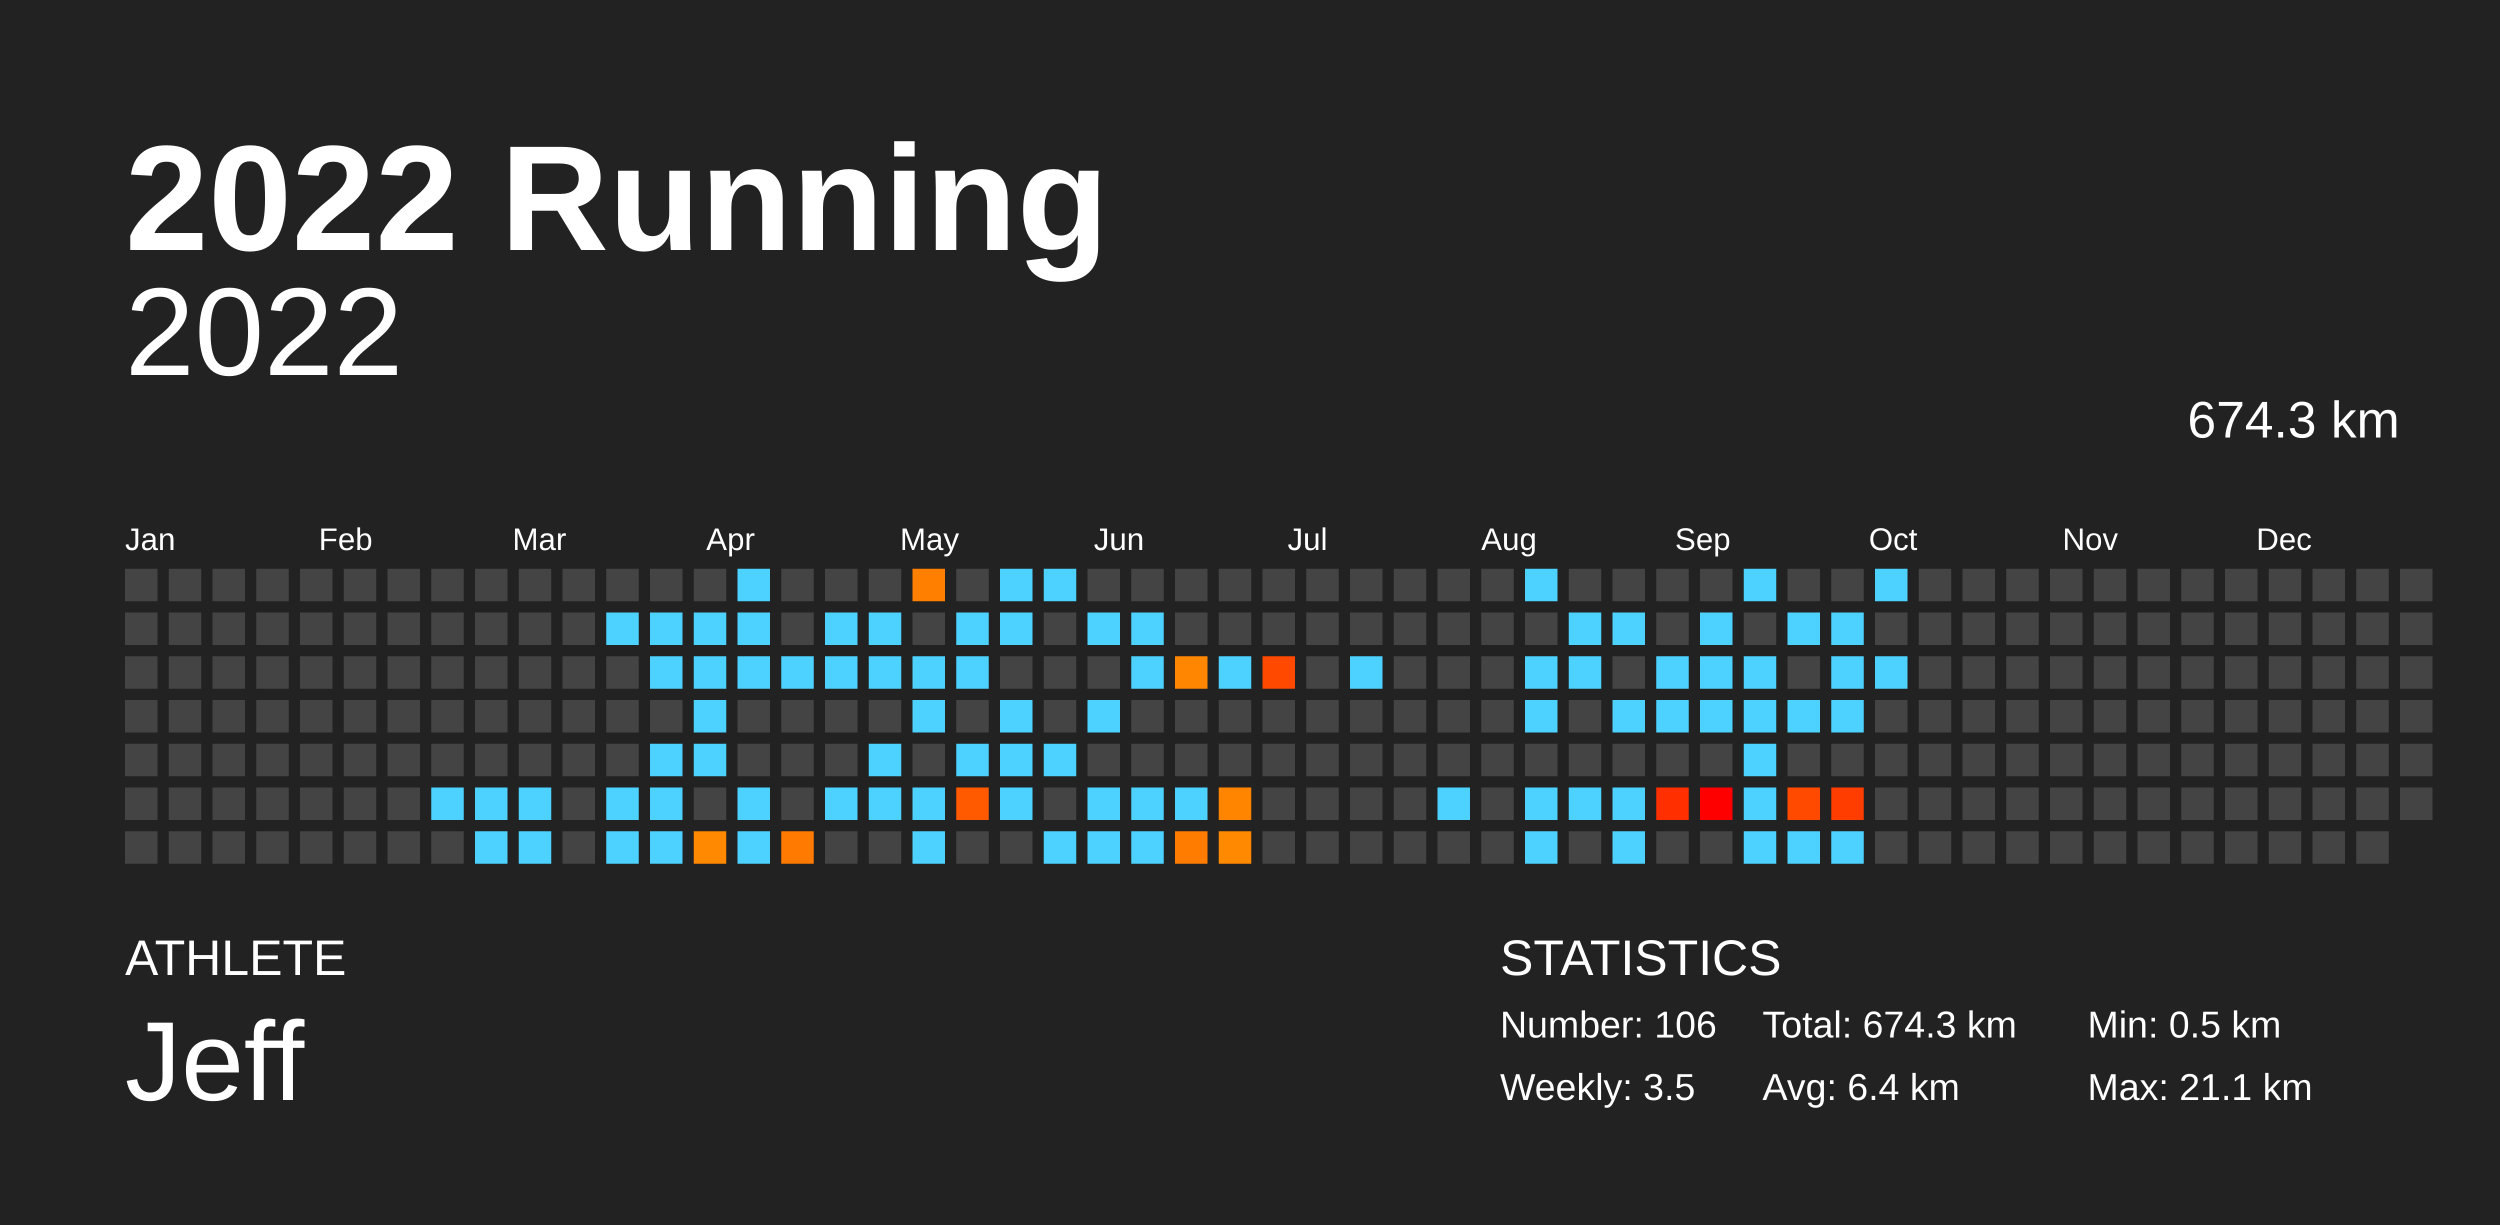
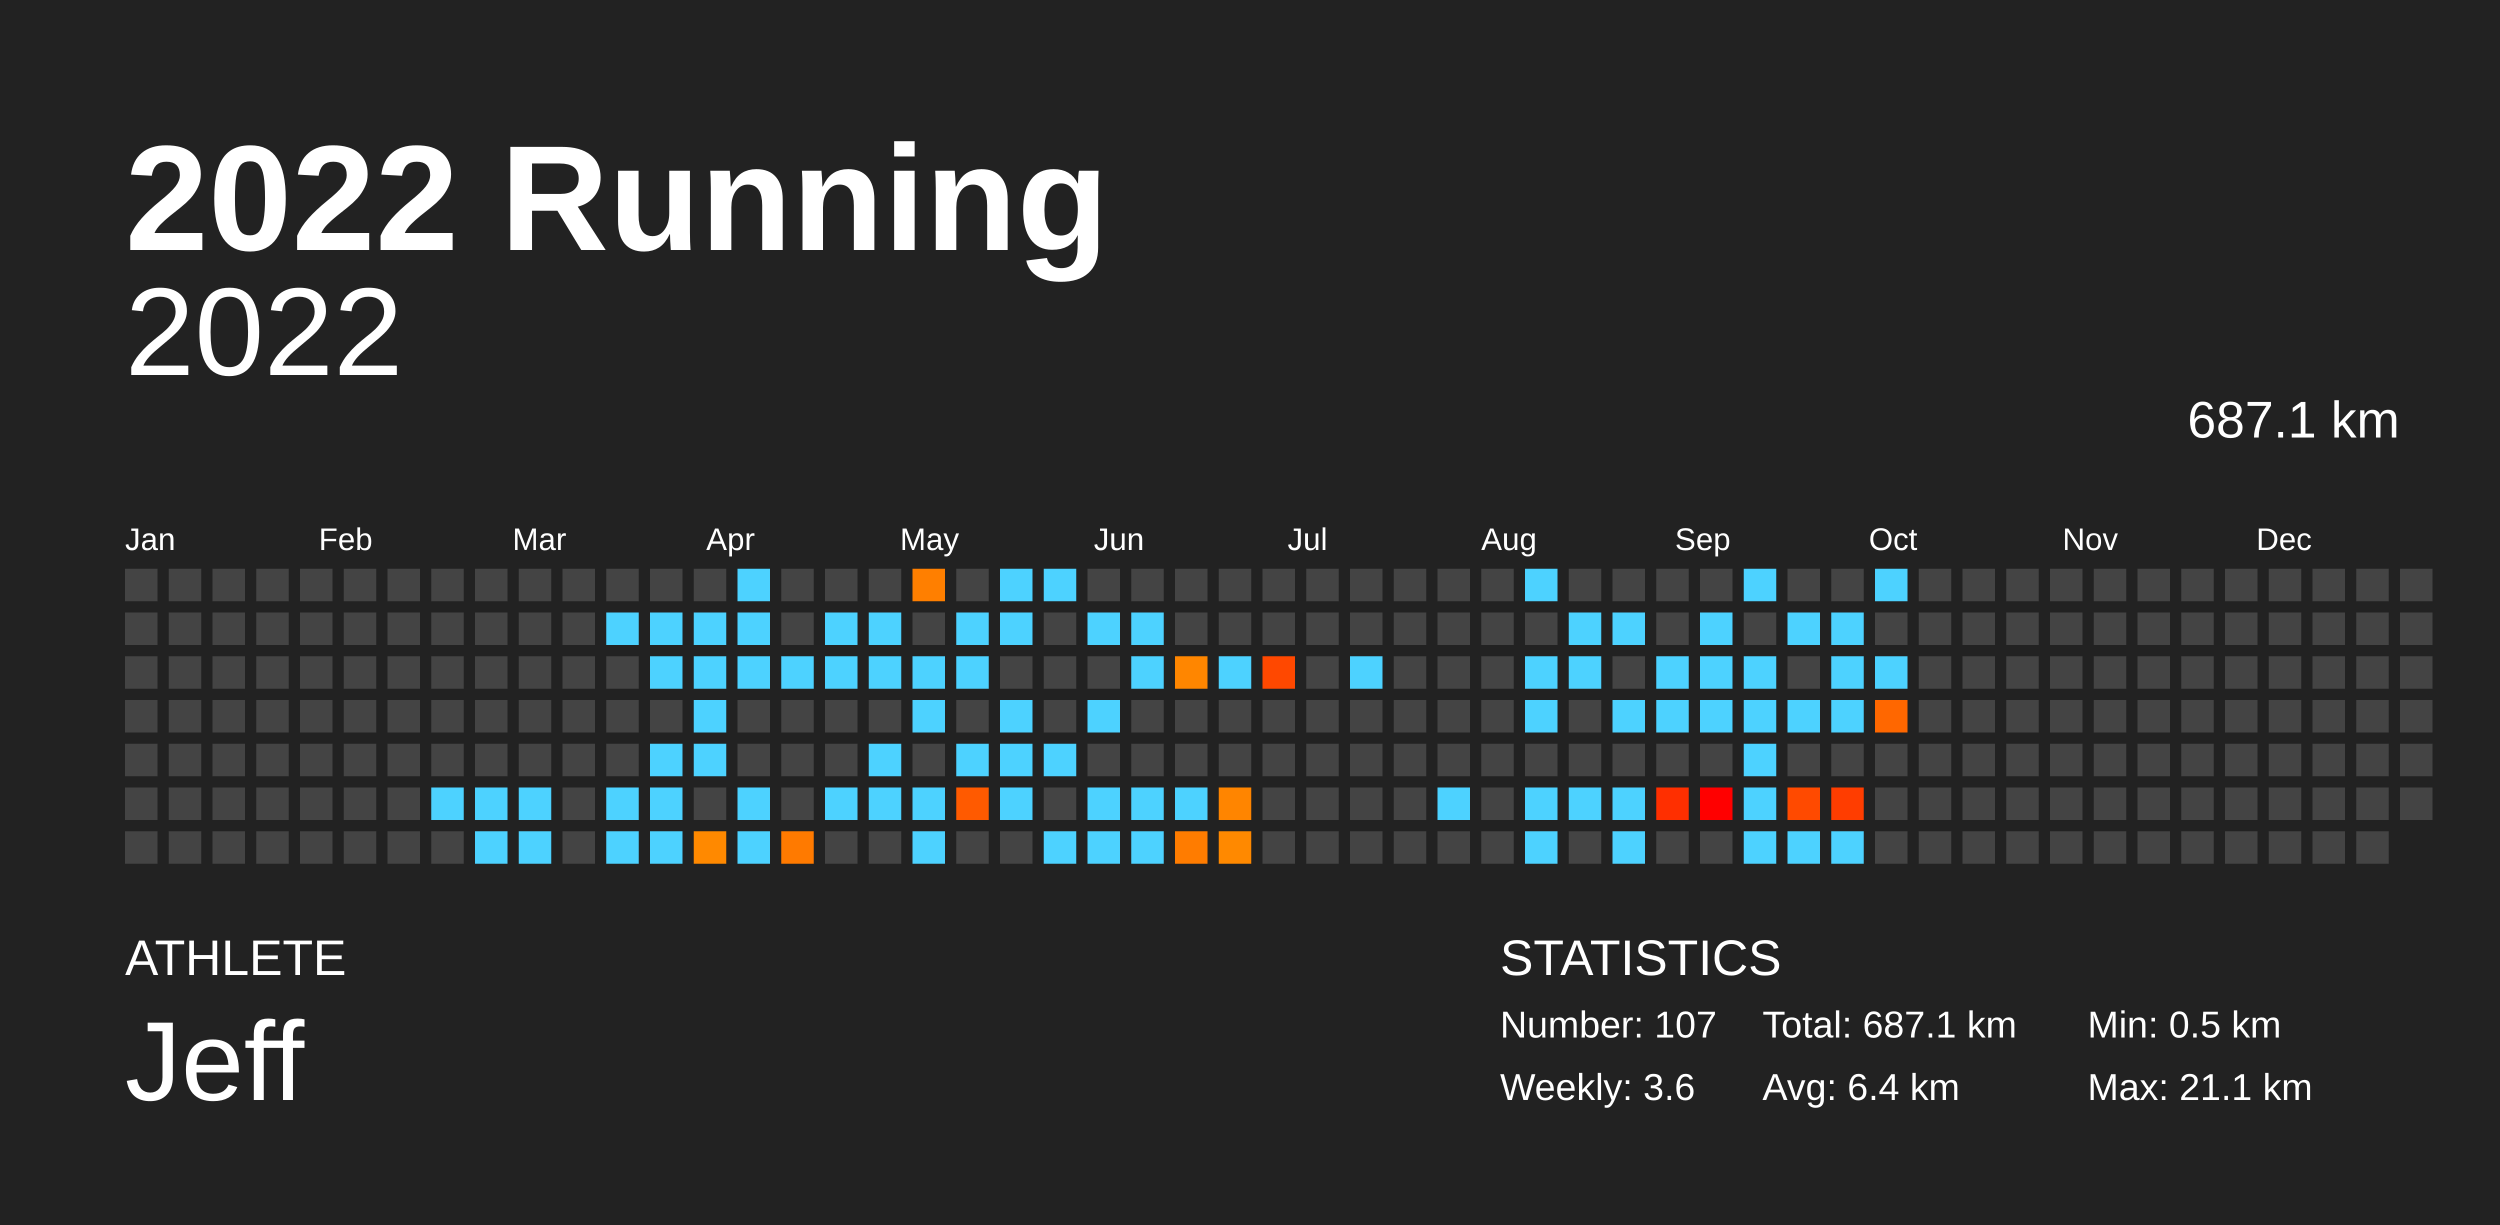
<svg xmlns="http://www.w3.org/2000/svg" baseProfile="full" height="98mm" version="1.1" viewBox="0,0,200,98" width="200mm">
  <defs />
  <rect fill="#222222" height="98" width="200" x="0" y="0" />
  <text fill="#FFFFFF" style="font-size:12px; font-family:Arial; font-weight:bold;" x="10" y="20">2022 Running</text>
  <text fill="#FFFFFF" style="font-size:4px; font-family:Arial" x="10" y="78">ATHLETE</text>
  <text fill="#FFFFFF" style="font-size:9px; font-family:Arial" x="10" y="88">Jeff</text>
  <text fill="#FFFFFF" style="font-size:4px; font-family:Arial" x="120" y="78">STATISTICS</text>
-   <text fill="#FFFFFF" style="font-size:3px; font-family:Arial" x="120" y="83">Number: 106</text>
-   <text fill="#FFFFFF" style="font-size:3px; font-family:Arial" x="120" y="88">Weekly: 3.5</text>
-   <text fill="#FFFFFF" style="font-size:3px; font-family:Arial" x="141" y="83">Total: 674.3 km</text>
+   <text fill="#FFFFFF" style="font-size:3px; font-family:Arial" x="120" y="83">Number: 107</text>
+   <text fill="#FFFFFF" style="font-size:3px; font-family:Arial" x="120" y="88">Weekly: 3.6</text>
+   <text fill="#FFFFFF" style="font-size:3px; font-family:Arial" x="141" y="83">Total: 687.1 km</text>
  <text fill="#FFFFFF" style="font-size:3px; font-family:Arial" x="141" y="88">Avg: 6.4 km</text>
  <text fill="#FFFFFF" style="font-size:3px; font-family:Arial" x="167" y="83">Min: 0.5 km</text>
  <text fill="#FFFFFF" style="font-size:3px; font-family:Arial" x="167" y="88">Max: 21.1 km</text>
  <text alignment-baseline="hanging" fill="#FFFFFF" style="font-size:10.0px; font-family:Arial;" x="10" y="30">2022</text>
-   <text alignment-baseline="hanging" fill="#FFFFFF" style="font-size:4.125px; font-family:Arial;" x="175" y="35">674.3 km</text>
+   <text alignment-baseline="hanging" fill="#FFFFFF" style="font-size:4.125px; font-family:Arial;" x="175" y="35">687.1 km</text>
  <text fill="#FFFFFF" style="font-size:2.5px; font-family:Arial" x="10.0" y="44">Jan</text>
  <text fill="#FFFFFF" style="font-size:2.5px; font-family:Arial" x="25.5" y="44">Feb</text>
  <text fill="#FFFFFF" style="font-size:2.5px; font-family:Arial" x="41.0" y="44">Mar</text>
  <text fill="#FFFFFF" style="font-size:2.5px; font-family:Arial" x="56.5" y="44">Apr</text>
  <text fill="#FFFFFF" style="font-size:2.5px; font-family:Arial" x="72.0" y="44">May</text>
  <text fill="#FFFFFF" style="font-size:2.5px; font-family:Arial" x="87.5" y="44">Jun</text>
  <text fill="#FFFFFF" style="font-size:2.5px; font-family:Arial" x="103.0" y="44">Jul</text>
  <text fill="#FFFFFF" style="font-size:2.5px; font-family:Arial" x="118.5" y="44">Aug</text>
  <text fill="#FFFFFF" style="font-size:2.5px; font-family:Arial" x="134.0" y="44">Sep</text>
  <text fill="#FFFFFF" style="font-size:2.5px; font-family:Arial" x="149.5" y="44">Oct</text>
  <text fill="#FFFFFF" style="font-size:2.5px; font-family:Arial" x="165.0" y="44">Nov</text>
  <text fill="#FFFFFF" style="font-size:2.5px; font-family:Arial" x="180.5" y="44">Dec</text>
  <rect fill="#444444" height="2.6" width="2.6" x="10.0" y="45.5" />
  <rect fill="#444444" height="2.6" width="2.6" x="10.0" y="49.0" />
  <rect fill="#444444" height="2.6" width="2.6" x="10.0" y="52.5" />
  <rect fill="#444444" height="2.6" width="2.6" x="10.0" y="56.0" />
  <rect fill="#444444" height="2.6" width="2.6" x="10.0" y="59.5" />
  <rect fill="#444444" height="2.6" width="2.6" x="10.0" y="63.0" />
  <rect fill="#444444" height="2.6" width="2.6" x="10.0" y="66.5" />
  <rect fill="#444444" height="2.6" width="2.6" x="13.5" y="45.5" />
  <rect fill="#444444" height="2.6" width="2.6" x="13.5" y="49.0" />
  <rect fill="#444444" height="2.6" width="2.6" x="13.5" y="52.5" />
  <rect fill="#444444" height="2.6" width="2.6" x="13.5" y="56.0" />
  <rect fill="#444444" height="2.6" width="2.6" x="13.5" y="59.5" />
  <rect fill="#444444" height="2.6" width="2.6" x="13.5" y="63.0" />
  <rect fill="#444444" height="2.6" width="2.6" x="13.5" y="66.5" />
  <rect fill="#444444" height="2.6" width="2.6" x="17.0" y="45.5" />
  <rect fill="#444444" height="2.6" width="2.6" x="17.0" y="49.0" />
  <rect fill="#444444" height="2.6" width="2.6" x="17.0" y="52.5" />
  <rect fill="#444444" height="2.6" width="2.6" x="17.0" y="56.0" />
  <rect fill="#444444" height="2.6" width="2.6" x="17.0" y="59.5" />
  <rect fill="#444444" height="2.6" width="2.6" x="17.0" y="63.0" />
  <rect fill="#444444" height="2.6" width="2.6" x="17.0" y="66.5" />
  <rect fill="#444444" height="2.6" width="2.6" x="20.5" y="45.5" />
  <rect fill="#444444" height="2.6" width="2.6" x="20.5" y="49.0" />
  <rect fill="#444444" height="2.6" width="2.6" x="20.5" y="52.5" />
  <rect fill="#444444" height="2.6" width="2.6" x="20.5" y="56.0" />
  <rect fill="#444444" height="2.6" width="2.6" x="20.5" y="59.5" />
  <rect fill="#444444" height="2.6" width="2.6" x="20.5" y="63.0" />
  <rect fill="#444444" height="2.6" width="2.6" x="20.5" y="66.5" />
  <rect fill="#444444" height="2.6" width="2.6" x="24.0" y="45.5" />
  <rect fill="#444444" height="2.6" width="2.6" x="24.0" y="49.0" />
  <rect fill="#444444" height="2.6" width="2.6" x="24.0" y="52.5" />
  <rect fill="#444444" height="2.6" width="2.6" x="24.0" y="56.0" />
  <rect fill="#444444" height="2.6" width="2.6" x="24.0" y="59.5" />
  <rect fill="#444444" height="2.6" width="2.6" x="24.0" y="63.0" />
  <rect fill="#444444" height="2.6" width="2.6" x="24.0" y="66.5" />
  <rect fill="#444444" height="2.6" width="2.6" x="27.5" y="45.5" />
  <rect fill="#444444" height="2.6" width="2.6" x="27.5" y="49.0" />
  <rect fill="#444444" height="2.6" width="2.6" x="27.5" y="52.5" />
  <rect fill="#444444" height="2.6" width="2.6" x="27.5" y="56.0" />
  <rect fill="#444444" height="2.6" width="2.6" x="27.5" y="59.5" />
  <rect fill="#444444" height="2.6" width="2.6" x="27.5" y="63.0" />
  <rect fill="#444444" height="2.6" width="2.6" x="27.5" y="66.5" />
  <rect fill="#444444" height="2.6" width="2.6" x="31.0" y="45.5" />
  <rect fill="#444444" height="2.6" width="2.6" x="31.0" y="49.0" />
  <rect fill="#444444" height="2.6" width="2.6" x="31.0" y="52.5" />
  <rect fill="#444444" height="2.6" width="2.6" x="31.0" y="56.0" />
  <rect fill="#444444" height="2.6" width="2.6" x="31.0" y="59.5" />
  <rect fill="#444444" height="2.6" width="2.6" x="31.0" y="63.0" />
  <rect fill="#444444" height="2.6" width="2.6" x="31.0" y="66.5" />
  <rect fill="#444444" height="2.6" width="2.6" x="34.5" y="45.5" />
  <rect fill="#444444" height="2.6" width="2.6" x="34.5" y="49.0" />
  <rect fill="#444444" height="2.6" width="2.6" x="34.5" y="52.5" />
  <rect fill="#444444" height="2.6" width="2.6" x="34.5" y="56.0" />
  <rect fill="#444444" height="2.6" width="2.6" x="34.5" y="59.5" />
  <rect fill="#4dd2ff" height="2.6" width="2.6" x="34.5" y="63.0" />
  <rect fill="#444444" height="2.6" width="2.6" x="34.5" y="66.5" />
  <rect fill="#444444" height="2.6" width="2.6" x="38.0" y="45.5" />
  <rect fill="#444444" height="2.6" width="2.6" x="38.0" y="49.0" />
  <rect fill="#444444" height="2.6" width="2.6" x="38.0" y="52.5" />
  <rect fill="#444444" height="2.6" width="2.6" x="38.0" y="56.0" />
  <rect fill="#444444" height="2.6" width="2.6" x="38.0" y="59.5" />
  <rect fill="#4dd2ff" height="2.6" width="2.6" x="38.0" y="63.0" />
  <rect fill="#4dd2ff" height="2.6" width="2.6" x="38.0" y="66.5" />
  <rect fill="#444444" height="2.6" width="2.6" x="41.5" y="45.5" />
  <rect fill="#444444" height="2.6" width="2.6" x="41.5" y="49.0" />
  <rect fill="#444444" height="2.6" width="2.6" x="41.5" y="52.5" />
  <rect fill="#444444" height="2.6" width="2.6" x="41.5" y="56.0" />
  <rect fill="#444444" height="2.6" width="2.6" x="41.5" y="59.5" />
  <rect fill="#4dd2ff" height="2.6" width="2.6" x="41.5" y="63.0" />
  <rect fill="#4dd2ff" height="2.6" width="2.6" x="41.5" y="66.5" />
  <rect fill="#444444" height="2.6" width="2.6" x="45.0" y="45.5" />
  <rect fill="#444444" height="2.6" width="2.6" x="45.0" y="49.0" />
  <rect fill="#444444" height="2.6" width="2.6" x="45.0" y="52.5" />
  <rect fill="#444444" height="2.6" width="2.6" x="45.0" y="56.0" />
  <rect fill="#444444" height="2.6" width="2.6" x="45.0" y="59.5" />
  <rect fill="#444444" height="2.6" width="2.6" x="45.0" y="63.0" />
  <rect fill="#444444" height="2.6" width="2.6" x="45.0" y="66.5" />
  <rect fill="#444444" height="2.6" width="2.6" x="48.5" y="45.5" />
  <rect fill="#4dd2ff" height="2.6" width="2.6" x="48.5" y="49.0" />
  <rect fill="#444444" height="2.6" width="2.6" x="48.5" y="52.5" />
  <rect fill="#444444" height="2.6" width="2.6" x="48.5" y="56.0" />
  <rect fill="#444444" height="2.6" width="2.6" x="48.5" y="59.5" />
  <rect fill="#4dd2ff" height="2.6" width="2.6" x="48.5" y="63.0" />
  <rect fill="#4dd2ff" height="2.6" width="2.6" x="48.5" y="66.5" />
  <rect fill="#444444" height="2.6" width="2.6" x="52.0" y="45.5" />
  <rect fill="#4dd2ff" height="2.6" width="2.6" x="52.0" y="49.0" />
  <rect fill="#4dd2ff" height="2.6" width="2.6" x="52.0" y="52.5" />
  <rect fill="#444444" height="2.6" width="2.6" x="52.0" y="56.0" />
  <rect fill="#4dd2ff" height="2.6" width="2.6" x="52.0" y="59.5" />
  <rect fill="#4dd2ff" height="2.6" width="2.6" x="52.0" y="63.0" />
  <rect fill="#4dd2ff" height="2.6" width="2.6" x="52.0" y="66.5" />
  <rect fill="#444444" height="2.6" width="2.6" x="55.5" y="45.5" />
  <rect fill="#4dd2ff" height="2.6" width="2.6" x="55.5" y="49.0" />
  <rect fill="#4dd2ff" height="2.6" width="2.6" x="55.5" y="52.5" />
  <rect fill="#4dd2ff" height="2.6" width="2.6" x="55.5" y="56.0" />
  <rect fill="#4dd2ff" height="2.6" width="2.6" x="55.5" y="59.5" />
  <rect fill="#444444" height="2.6" width="2.6" x="55.5" y="63.0" />
  <rect fill="#ff8900" height="2.6" width="2.6" x="55.5" y="66.5" />
  <rect fill="#4dd2ff" height="2.6" width="2.6" x="59.0" y="45.5" />
  <rect fill="#4dd2ff" height="2.6" width="2.6" x="59.0" y="49.0" />
  <rect fill="#4dd2ff" height="2.6" width="2.6" x="59.0" y="52.5" />
  <rect fill="#444444" height="2.6" width="2.6" x="59.0" y="56.0" />
  <rect fill="#444444" height="2.6" width="2.6" x="59.0" y="59.5" />
  <rect fill="#4dd2ff" height="2.6" width="2.6" x="59.0" y="63.0" />
  <rect fill="#4dd2ff" height="2.6" width="2.6" x="59.0" y="66.5" />
  <rect fill="#444444" height="2.6" width="2.6" x="62.5" y="45.5" />
  <rect fill="#444444" height="2.6" width="2.6" x="62.5" y="49.0" />
  <rect fill="#4dd2ff" height="2.6" width="2.6" x="62.5" y="52.5" />
  <rect fill="#444444" height="2.6" width="2.6" x="62.5" y="56.0" />
  <rect fill="#444444" height="2.6" width="2.6" x="62.5" y="59.5" />
  <rect fill="#444444" height="2.6" width="2.6" x="62.5" y="63.0" />
  <rect fill="#ff7a00" height="2.6" width="2.6" x="62.5" y="66.5" />
  <rect fill="#444444" height="2.6" width="2.6" x="66.0" y="45.5" />
  <rect fill="#4dd2ff" height="2.6" width="2.6" x="66.0" y="49.0" />
  <rect fill="#4dd2ff" height="2.6" width="2.6" x="66.0" y="52.5" />
  <rect fill="#444444" height="2.6" width="2.6" x="66.0" y="56.0" />
  <rect fill="#444444" height="2.6" width="2.6" x="66.0" y="59.5" />
  <rect fill="#4dd2ff" height="2.6" width="2.6" x="66.0" y="63.0" />
  <rect fill="#444444" height="2.6" width="2.6" x="66.0" y="66.5" />
  <rect fill="#444444" height="2.6" width="2.6" x="69.5" y="45.5" />
  <rect fill="#4dd2ff" height="2.6" width="2.6" x="69.5" y="49.0" />
  <rect fill="#4dd2ff" height="2.6" width="2.6" x="69.5" y="52.5" />
  <rect fill="#444444" height="2.6" width="2.6" x="69.5" y="56.0" />
  <rect fill="#4dd2ff" height="2.6" width="2.6" x="69.5" y="59.5" />
  <rect fill="#4dd2ff" height="2.6" width="2.6" x="69.5" y="63.0" />
  <rect fill="#444444" height="2.6" width="2.6" x="69.5" y="66.5" />
  <rect fill="#ff7f00" height="2.6" width="2.6" x="73.0" y="45.5" />
  <rect fill="#444444" height="2.6" width="2.6" x="73.0" y="49.0" />
  <rect fill="#4dd2ff" height="2.6" width="2.6" x="73.0" y="52.5" />
  <rect fill="#4dd2ff" height="2.6" width="2.6" x="73.0" y="56.0" />
  <rect fill="#444444" height="2.6" width="2.6" x="73.0" y="59.5" />
  <rect fill="#4dd2ff" height="2.6" width="2.6" x="73.0" y="63.0" />
  <rect fill="#4dd2ff" height="2.6" width="2.6" x="73.0" y="66.5" />
  <rect fill="#444444" height="2.6" width="2.6" x="76.5" y="45.5" />
  <rect fill="#4dd2ff" height="2.6" width="2.6" x="76.5" y="49.0" />
  <rect fill="#4dd2ff" height="2.6" width="2.6" x="76.5" y="52.5" />
  <rect fill="#444444" height="2.6" width="2.6" x="76.5" y="56.0" />
  <rect fill="#4dd2ff" height="2.6" width="2.6" x="76.5" y="59.5" />
  <rect fill="#ff5a00" height="2.6" width="2.6" x="76.5" y="63.0" />
  <rect fill="#444444" height="2.6" width="2.6" x="76.5" y="66.5" />
  <rect fill="#4dd2ff" height="2.6" width="2.6" x="80.0" y="45.5" />
  <rect fill="#4dd2ff" height="2.6" width="2.6" x="80.0" y="49.0" />
  <rect fill="#444444" height="2.6" width="2.6" x="80.0" y="52.5" />
  <rect fill="#4dd2ff" height="2.6" width="2.6" x="80.0" y="56.0" />
  <rect fill="#4dd2ff" height="2.6" width="2.6" x="80.0" y="59.5" />
  <rect fill="#4dd2ff" height="2.6" width="2.6" x="80.0" y="63.0" />
  <rect fill="#444444" height="2.6" width="2.6" x="80.0" y="66.5" />
  <rect fill="#4dd2ff" height="2.6" width="2.6" x="83.5" y="45.5" />
  <rect fill="#444444" height="2.6" width="2.6" x="83.5" y="49.0" />
  <rect fill="#444444" height="2.6" width="2.6" x="83.5" y="52.5" />
  <rect fill="#444444" height="2.6" width="2.6" x="83.5" y="56.0" />
  <rect fill="#4dd2ff" height="2.6" width="2.6" x="83.5" y="59.5" />
  <rect fill="#444444" height="2.6" width="2.6" x="83.5" y="63.0" />
  <rect fill="#4dd2ff" height="2.6" width="2.6" x="83.5" y="66.5" />
  <rect fill="#444444" height="2.6" width="2.6" x="87.0" y="45.5" />
  <rect fill="#4dd2ff" height="2.6" width="2.6" x="87.0" y="49.0" />
  <rect fill="#444444" height="2.6" width="2.6" x="87.0" y="52.5" />
  <rect fill="#4dd2ff" height="2.6" width="2.6" x="87.0" y="56.0" />
  <rect fill="#444444" height="2.6" width="2.6" x="87.0" y="59.5" />
  <rect fill="#4dd2ff" height="2.6" width="2.6" x="87.0" y="63.0" />
  <rect fill="#4dd2ff" height="2.6" width="2.6" x="87.0" y="66.5" />
  <rect fill="#444444" height="2.6" width="2.6" x="90.5" y="45.5" />
  <rect fill="#4dd2ff" height="2.6" width="2.6" x="90.5" y="49.0" />
  <rect fill="#4dd2ff" height="2.6" width="2.6" x="90.5" y="52.5" />
  <rect fill="#444444" height="2.6" width="2.6" x="90.5" y="56.0" />
  <rect fill="#444444" height="2.6" width="2.6" x="90.5" y="59.5" />
  <rect fill="#4dd2ff" height="2.6" width="2.6" x="90.5" y="63.0" />
  <rect fill="#4dd2ff" height="2.6" width="2.6" x="90.5" y="66.5" />
  <rect fill="#444444" height="2.6" width="2.6" x="94.0" y="45.5" />
  <rect fill="#444444" height="2.6" width="2.6" x="94.0" y="49.0" />
  <rect fill="#ff8600" height="2.6" width="2.6" x="94.0" y="52.5" />
  <rect fill="#444444" height="2.6" width="2.6" x="94.0" y="56.0" />
  <rect fill="#444444" height="2.6" width="2.6" x="94.0" y="59.5" />
  <rect fill="#4dd2ff" height="2.6" width="2.6" x="94.0" y="63.0" />
  <rect fill="#ff7c00" height="2.6" width="2.6" x="94.0" y="66.5" />
  <rect fill="#444444" height="2.6" width="2.6" x="97.5" y="45.5" />
  <rect fill="#444444" height="2.6" width="2.6" x="97.5" y="49.0" />
  <rect fill="#4dd2ff" height="2.6" width="2.6" x="97.5" y="52.5" />
  <rect fill="#444444" height="2.6" width="2.6" x="97.5" y="56.0" />
  <rect fill="#444444" height="2.6" width="2.6" x="97.5" y="59.5" />
  <rect fill="#ff8500" height="2.6" width="2.6" x="97.5" y="63.0" />
  <rect fill="#ff8900" height="2.6" width="2.6" x="97.5" y="66.5" />
  <rect fill="#444444" height="2.6" width="2.6" x="101.0" y="45.5" />
  <rect fill="#444444" height="2.6" width="2.6" x="101.0" y="49.0" />
  <rect fill="#ff4800" height="2.6" width="2.6" x="101.0" y="52.5" />
  <rect fill="#444444" height="2.6" width="2.6" x="101.0" y="56.0" />
  <rect fill="#444444" height="2.6" width="2.6" x="101.0" y="59.5" />
  <rect fill="#444444" height="2.6" width="2.6" x="101.0" y="63.0" />
  <rect fill="#444444" height="2.6" width="2.6" x="101.0" y="66.5" />
  <rect fill="#444444" height="2.6" width="2.6" x="104.5" y="45.5" />
  <rect fill="#444444" height="2.6" width="2.6" x="104.5" y="49.0" />
  <rect fill="#444444" height="2.6" width="2.6" x="104.5" y="52.5" />
  <rect fill="#444444" height="2.6" width="2.6" x="104.5" y="56.0" />
  <rect fill="#444444" height="2.6" width="2.6" x="104.5" y="59.5" />
  <rect fill="#444444" height="2.6" width="2.6" x="104.5" y="63.0" />
  <rect fill="#444444" height="2.6" width="2.6" x="104.5" y="66.5" />
  <rect fill="#444444" height="2.6" width="2.6" x="108.0" y="45.5" />
  <rect fill="#444444" height="2.6" width="2.6" x="108.0" y="49.0" />
  <rect fill="#4dd2ff" height="2.6" width="2.6" x="108.0" y="52.5" />
  <rect fill="#444444" height="2.6" width="2.6" x="108.0" y="56.0" />
  <rect fill="#444444" height="2.6" width="2.6" x="108.0" y="59.5" />
  <rect fill="#444444" height="2.6" width="2.6" x="108.0" y="63.0" />
  <rect fill="#444444" height="2.6" width="2.6" x="108.0" y="66.5" />
  <rect fill="#444444" height="2.6" width="2.6" x="111.5" y="45.5" />
  <rect fill="#444444" height="2.6" width="2.6" x="111.5" y="49.0" />
  <rect fill="#444444" height="2.6" width="2.6" x="111.5" y="52.5" />
  <rect fill="#444444" height="2.6" width="2.6" x="111.5" y="56.0" />
  <rect fill="#444444" height="2.6" width="2.6" x="111.5" y="59.5" />
  <rect fill="#444444" height="2.6" width="2.6" x="111.5" y="63.0" />
  <rect fill="#444444" height="2.6" width="2.6" x="111.5" y="66.5" />
  <rect fill="#444444" height="2.6" width="2.6" x="115.0" y="45.5" />
  <rect fill="#444444" height="2.6" width="2.6" x="115.0" y="49.0" />
  <rect fill="#444444" height="2.6" width="2.6" x="115.0" y="52.5" />
  <rect fill="#444444" height="2.6" width="2.6" x="115.0" y="56.0" />
  <rect fill="#444444" height="2.6" width="2.6" x="115.0" y="59.5" />
  <rect fill="#4dd2ff" height="2.6" width="2.6" x="115.0" y="63.0" />
  <rect fill="#444444" height="2.6" width="2.6" x="115.0" y="66.5" />
  <rect fill="#444444" height="2.6" width="2.6" x="118.5" y="45.5" />
  <rect fill="#444444" height="2.6" width="2.6" x="118.5" y="49.0" />
  <rect fill="#444444" height="2.6" width="2.6" x="118.5" y="52.5" />
  <rect fill="#444444" height="2.6" width="2.6" x="118.5" y="56.0" />
  <rect fill="#444444" height="2.6" width="2.6" x="118.5" y="59.5" />
  <rect fill="#444444" height="2.6" width="2.6" x="118.5" y="63.0" />
  <rect fill="#444444" height="2.6" width="2.6" x="118.5" y="66.5" />
  <rect fill="#4dd2ff" height="2.6" width="2.6" x="122.0" y="45.5" />
  <rect fill="#444444" height="2.6" width="2.6" x="122.0" y="49.0" />
  <rect fill="#4dd2ff" height="2.6" width="2.6" x="122.0" y="52.5" />
  <rect fill="#4dd2ff" height="2.6" width="2.6" x="122.0" y="56.0" />
  <rect fill="#444444" height="2.6" width="2.6" x="122.0" y="59.5" />
  <rect fill="#4dd2ff" height="2.6" width="2.6" x="122.0" y="63.0" />
  <rect fill="#4dd2ff" height="2.6" width="2.6" x="122.0" y="66.5" />
  <rect fill="#444444" height="2.6" width="2.6" x="125.5" y="45.5" />
  <rect fill="#4dd2ff" height="2.6" width="2.6" x="125.5" y="49.0" />
  <rect fill="#4dd2ff" height="2.6" width="2.6" x="125.5" y="52.5" />
  <rect fill="#444444" height="2.6" width="2.6" x="125.5" y="56.0" />
  <rect fill="#444444" height="2.6" width="2.6" x="125.5" y="59.5" />
  <rect fill="#4dd2ff" height="2.6" width="2.6" x="125.5" y="63.0" />
  <rect fill="#444444" height="2.6" width="2.6" x="125.5" y="66.5" />
  <rect fill="#444444" height="2.6" width="2.6" x="129.0" y="45.5" />
  <rect fill="#4dd2ff" height="2.6" width="2.6" x="129.0" y="49.0" />
  <rect fill="#444444" height="2.6" width="2.6" x="129.0" y="52.5" />
  <rect fill="#4dd2ff" height="2.6" width="2.6" x="129.0" y="56.0" />
  <rect fill="#444444" height="2.6" width="2.6" x="129.0" y="59.5" />
  <rect fill="#4dd2ff" height="2.6" width="2.6" x="129.0" y="63.0" />
  <rect fill="#4dd2ff" height="2.6" width="2.6" x="129.0" y="66.5" />
  <rect fill="#444444" height="2.6" width="2.6" x="132.5" y="45.5" />
  <rect fill="#444444" height="2.6" width="2.6" x="132.5" y="49.0" />
  <rect fill="#4dd2ff" height="2.6" width="2.6" x="132.5" y="52.5" />
  <rect fill="#4dd2ff" height="2.6" width="2.6" x="132.5" y="56.0" />
  <rect fill="#444444" height="2.6" width="2.6" x="132.5" y="59.5" />
  <rect fill="#ff2f00" height="2.6" width="2.6" x="132.5" y="63.0" />
  <rect fill="#444444" height="2.6" width="2.6" x="132.5" y="66.5" />
  <rect fill="#444444" height="2.6" width="2.6" x="136.0" y="45.5" />
  <rect fill="#4dd2ff" height="2.6" width="2.6" x="136.0" y="49.0" />
  <rect fill="#4dd2ff" height="2.6" width="2.6" x="136.0" y="52.5" />
  <rect fill="#4dd2ff" height="2.6" width="2.6" x="136.0" y="56.0" />
  <rect fill="#444444" height="2.6" width="2.6" x="136.0" y="59.5" />
  <rect fill="red" height="2.6" width="2.6" x="136.0" y="63.0" />
  <rect fill="#444444" height="2.6" width="2.6" x="136.0" y="66.5" />
  <rect fill="#4dd2ff" height="2.6" width="2.6" x="139.5" y="45.5" />
  <rect fill="#444444" height="2.6" width="2.6" x="139.5" y="49.0" />
  <rect fill="#4dd2ff" height="2.6" width="2.6" x="139.5" y="52.5" />
  <rect fill="#4dd2ff" height="2.6" width="2.6" x="139.5" y="56.0" />
  <rect fill="#4dd2ff" height="2.6" width="2.6" x="139.5" y="59.5" />
  <rect fill="#4dd2ff" height="2.6" width="2.6" x="139.5" y="63.0" />
  <rect fill="#4dd2ff" height="2.6" width="2.6" x="139.5" y="66.5" />
  <rect fill="#444444" height="2.6" width="2.6" x="143.0" y="45.5" />
  <rect fill="#4dd2ff" height="2.6" width="2.6" x="143.0" y="49.0" />
  <rect fill="#444444" height="2.6" width="2.6" x="143.0" y="52.5" />
  <rect fill="#4dd2ff" height="2.6" width="2.6" x="143.0" y="56.0" />
  <rect fill="#444444" height="2.6" width="2.6" x="143.0" y="59.5" />
  <rect fill="#ff4a00" height="2.6" width="2.6" x="143.0" y="63.0" />
  <rect fill="#4dd2ff" height="2.6" width="2.6" x="143.0" y="66.5" />
  <rect fill="#444444" height="2.6" width="2.6" x="146.5" y="45.5" />
  <rect fill="#4dd2ff" height="2.6" width="2.6" x="146.5" y="49.0" />
  <rect fill="#4dd2ff" height="2.6" width="2.6" x="146.5" y="52.5" />
  <rect fill="#4dd2ff" height="2.6" width="2.6" x="146.5" y="56.0" />
  <rect fill="#444444" height="2.6" width="2.6" x="146.5" y="59.5" />
  <rect fill="#ff3d00" height="2.6" width="2.6" x="146.5" y="63.0" />
  <rect fill="#4dd2ff" height="2.6" width="2.6" x="146.5" y="66.5" />
  <rect fill="#4dd2ff" height="2.6" width="2.6" x="150.0" y="45.5" />
  <rect fill="#444444" height="2.6" width="2.6" x="150.0" y="49.0" />
  <rect fill="#4dd2ff" height="2.6" width="2.6" x="150.0" y="52.5" />
-   <rect fill="#444444" height="2.6" width="2.6" x="150.0" y="56.0" />
+   <rect fill="#ff6700" height="2.6" width="2.6" x="150.0" y="56.0" />
  <rect fill="#444444" height="2.6" width="2.6" x="150.0" y="59.5" />
  <rect fill="#444444" height="2.6" width="2.6" x="150.0" y="63.0" />
  <rect fill="#444444" height="2.6" width="2.6" x="150.0" y="66.5" />
  <rect fill="#444444" height="2.6" width="2.6" x="153.5" y="45.5" />
  <rect fill="#444444" height="2.6" width="2.6" x="153.5" y="49.0" />
  <rect fill="#444444" height="2.6" width="2.6" x="153.5" y="52.5" />
  <rect fill="#444444" height="2.6" width="2.6" x="153.5" y="56.0" />
  <rect fill="#444444" height="2.6" width="2.6" x="153.5" y="59.5" />
  <rect fill="#444444" height="2.6" width="2.6" x="153.5" y="63.0" />
  <rect fill="#444444" height="2.6" width="2.6" x="153.5" y="66.5" />
  <rect fill="#444444" height="2.6" width="2.6" x="157.0" y="45.5" />
  <rect fill="#444444" height="2.6" width="2.6" x="157.0" y="49.0" />
  <rect fill="#444444" height="2.6" width="2.6" x="157.0" y="52.5" />
  <rect fill="#444444" height="2.6" width="2.6" x="157.0" y="56.0" />
  <rect fill="#444444" height="2.6" width="2.6" x="157.0" y="59.5" />
  <rect fill="#444444" height="2.6" width="2.6" x="157.0" y="63.0" />
  <rect fill="#444444" height="2.6" width="2.6" x="157.0" y="66.5" />
  <rect fill="#444444" height="2.6" width="2.6" x="160.5" y="45.5" />
  <rect fill="#444444" height="2.6" width="2.6" x="160.5" y="49.0" />
  <rect fill="#444444" height="2.6" width="2.6" x="160.5" y="52.5" />
  <rect fill="#444444" height="2.6" width="2.6" x="160.5" y="56.0" />
  <rect fill="#444444" height="2.6" width="2.6" x="160.5" y="59.5" />
  <rect fill="#444444" height="2.6" width="2.6" x="160.5" y="63.0" />
  <rect fill="#444444" height="2.6" width="2.6" x="160.5" y="66.5" />
  <rect fill="#444444" height="2.6" width="2.6" x="164.0" y="45.5" />
  <rect fill="#444444" height="2.6" width="2.6" x="164.0" y="49.0" />
  <rect fill="#444444" height="2.6" width="2.6" x="164.0" y="52.5" />
  <rect fill="#444444" height="2.6" width="2.6" x="164.0" y="56.0" />
  <rect fill="#444444" height="2.6" width="2.6" x="164.0" y="59.5" />
  <rect fill="#444444" height="2.6" width="2.6" x="164.0" y="63.0" />
  <rect fill="#444444" height="2.6" width="2.6" x="164.0" y="66.5" />
  <rect fill="#444444" height="2.6" width="2.6" x="167.5" y="45.5" />
  <rect fill="#444444" height="2.6" width="2.6" x="167.5" y="49.0" />
  <rect fill="#444444" height="2.6" width="2.6" x="167.5" y="52.5" />
  <rect fill="#444444" height="2.6" width="2.6" x="167.5" y="56.0" />
  <rect fill="#444444" height="2.6" width="2.6" x="167.5" y="59.5" />
  <rect fill="#444444" height="2.6" width="2.6" x="167.5" y="63.0" />
  <rect fill="#444444" height="2.6" width="2.6" x="167.5" y="66.5" />
  <rect fill="#444444" height="2.6" width="2.6" x="171.0" y="45.5" />
  <rect fill="#444444" height="2.6" width="2.6" x="171.0" y="49.0" />
  <rect fill="#444444" height="2.6" width="2.6" x="171.0" y="52.5" />
  <rect fill="#444444" height="2.6" width="2.6" x="171.0" y="56.0" />
  <rect fill="#444444" height="2.6" width="2.6" x="171.0" y="59.5" />
  <rect fill="#444444" height="2.6" width="2.6" x="171.0" y="63.0" />
  <rect fill="#444444" height="2.6" width="2.6" x="171.0" y="66.5" />
  <rect fill="#444444" height="2.6" width="2.6" x="174.5" y="45.5" />
  <rect fill="#444444" height="2.6" width="2.6" x="174.5" y="49.0" />
  <rect fill="#444444" height="2.6" width="2.6" x="174.5" y="52.5" />
  <rect fill="#444444" height="2.6" width="2.6" x="174.5" y="56.0" />
  <rect fill="#444444" height="2.6" width="2.6" x="174.5" y="59.5" />
  <rect fill="#444444" height="2.6" width="2.6" x="174.5" y="63.0" />
  <rect fill="#444444" height="2.6" width="2.6" x="174.5" y="66.5" />
  <rect fill="#444444" height="2.6" width="2.6" x="178.0" y="45.5" />
  <rect fill="#444444" height="2.6" width="2.6" x="178.0" y="49.0" />
  <rect fill="#444444" height="2.6" width="2.6" x="178.0" y="52.5" />
  <rect fill="#444444" height="2.6" width="2.6" x="178.0" y="56.0" />
  <rect fill="#444444" height="2.6" width="2.6" x="178.0" y="59.5" />
  <rect fill="#444444" height="2.6" width="2.6" x="178.0" y="63.0" />
  <rect fill="#444444" height="2.6" width="2.6" x="178.0" y="66.5" />
  <rect fill="#444444" height="2.6" width="2.6" x="181.5" y="45.5" />
  <rect fill="#444444" height="2.6" width="2.6" x="181.5" y="49.0" />
  <rect fill="#444444" height="2.6" width="2.6" x="181.5" y="52.5" />
  <rect fill="#444444" height="2.6" width="2.6" x="181.5" y="56.0" />
  <rect fill="#444444" height="2.6" width="2.6" x="181.5" y="59.5" />
  <rect fill="#444444" height="2.6" width="2.6" x="181.5" y="63.0" />
  <rect fill="#444444" height="2.6" width="2.6" x="181.5" y="66.5" />
  <rect fill="#444444" height="2.6" width="2.6" x="185.0" y="45.5" />
  <rect fill="#444444" height="2.6" width="2.6" x="185.0" y="49.0" />
  <rect fill="#444444" height="2.6" width="2.6" x="185.0" y="52.5" />
  <rect fill="#444444" height="2.6" width="2.6" x="185.0" y="56.0" />
  <rect fill="#444444" height="2.6" width="2.6" x="185.0" y="59.5" />
  <rect fill="#444444" height="2.6" width="2.6" x="185.0" y="63.0" />
  <rect fill="#444444" height="2.6" width="2.6" x="185.0" y="66.5" />
  <rect fill="#444444" height="2.6" width="2.6" x="188.5" y="45.5" />
  <rect fill="#444444" height="2.6" width="2.6" x="188.5" y="49.0" />
  <rect fill="#444444" height="2.6" width="2.6" x="188.5" y="52.5" />
  <rect fill="#444444" height="2.6" width="2.6" x="188.5" y="56.0" />
  <rect fill="#444444" height="2.6" width="2.6" x="188.5" y="59.5" />
  <rect fill="#444444" height="2.6" width="2.6" x="188.5" y="63.0" />
  <rect fill="#444444" height="2.6" width="2.6" x="188.5" y="66.5" />
  <rect fill="#444444" height="2.6" width="2.6" x="192.0" y="45.5" />
  <rect fill="#444444" height="2.6" width="2.6" x="192.0" y="49.0" />
  <rect fill="#444444" height="2.6" width="2.6" x="192.0" y="52.5" />
  <rect fill="#444444" height="2.6" width="2.6" x="192.0" y="56.0" />
  <rect fill="#444444" height="2.6" width="2.6" x="192.0" y="59.5" />
  <rect fill="#444444" height="2.6" width="2.6" x="192.0" y="63.0" />
</svg>
